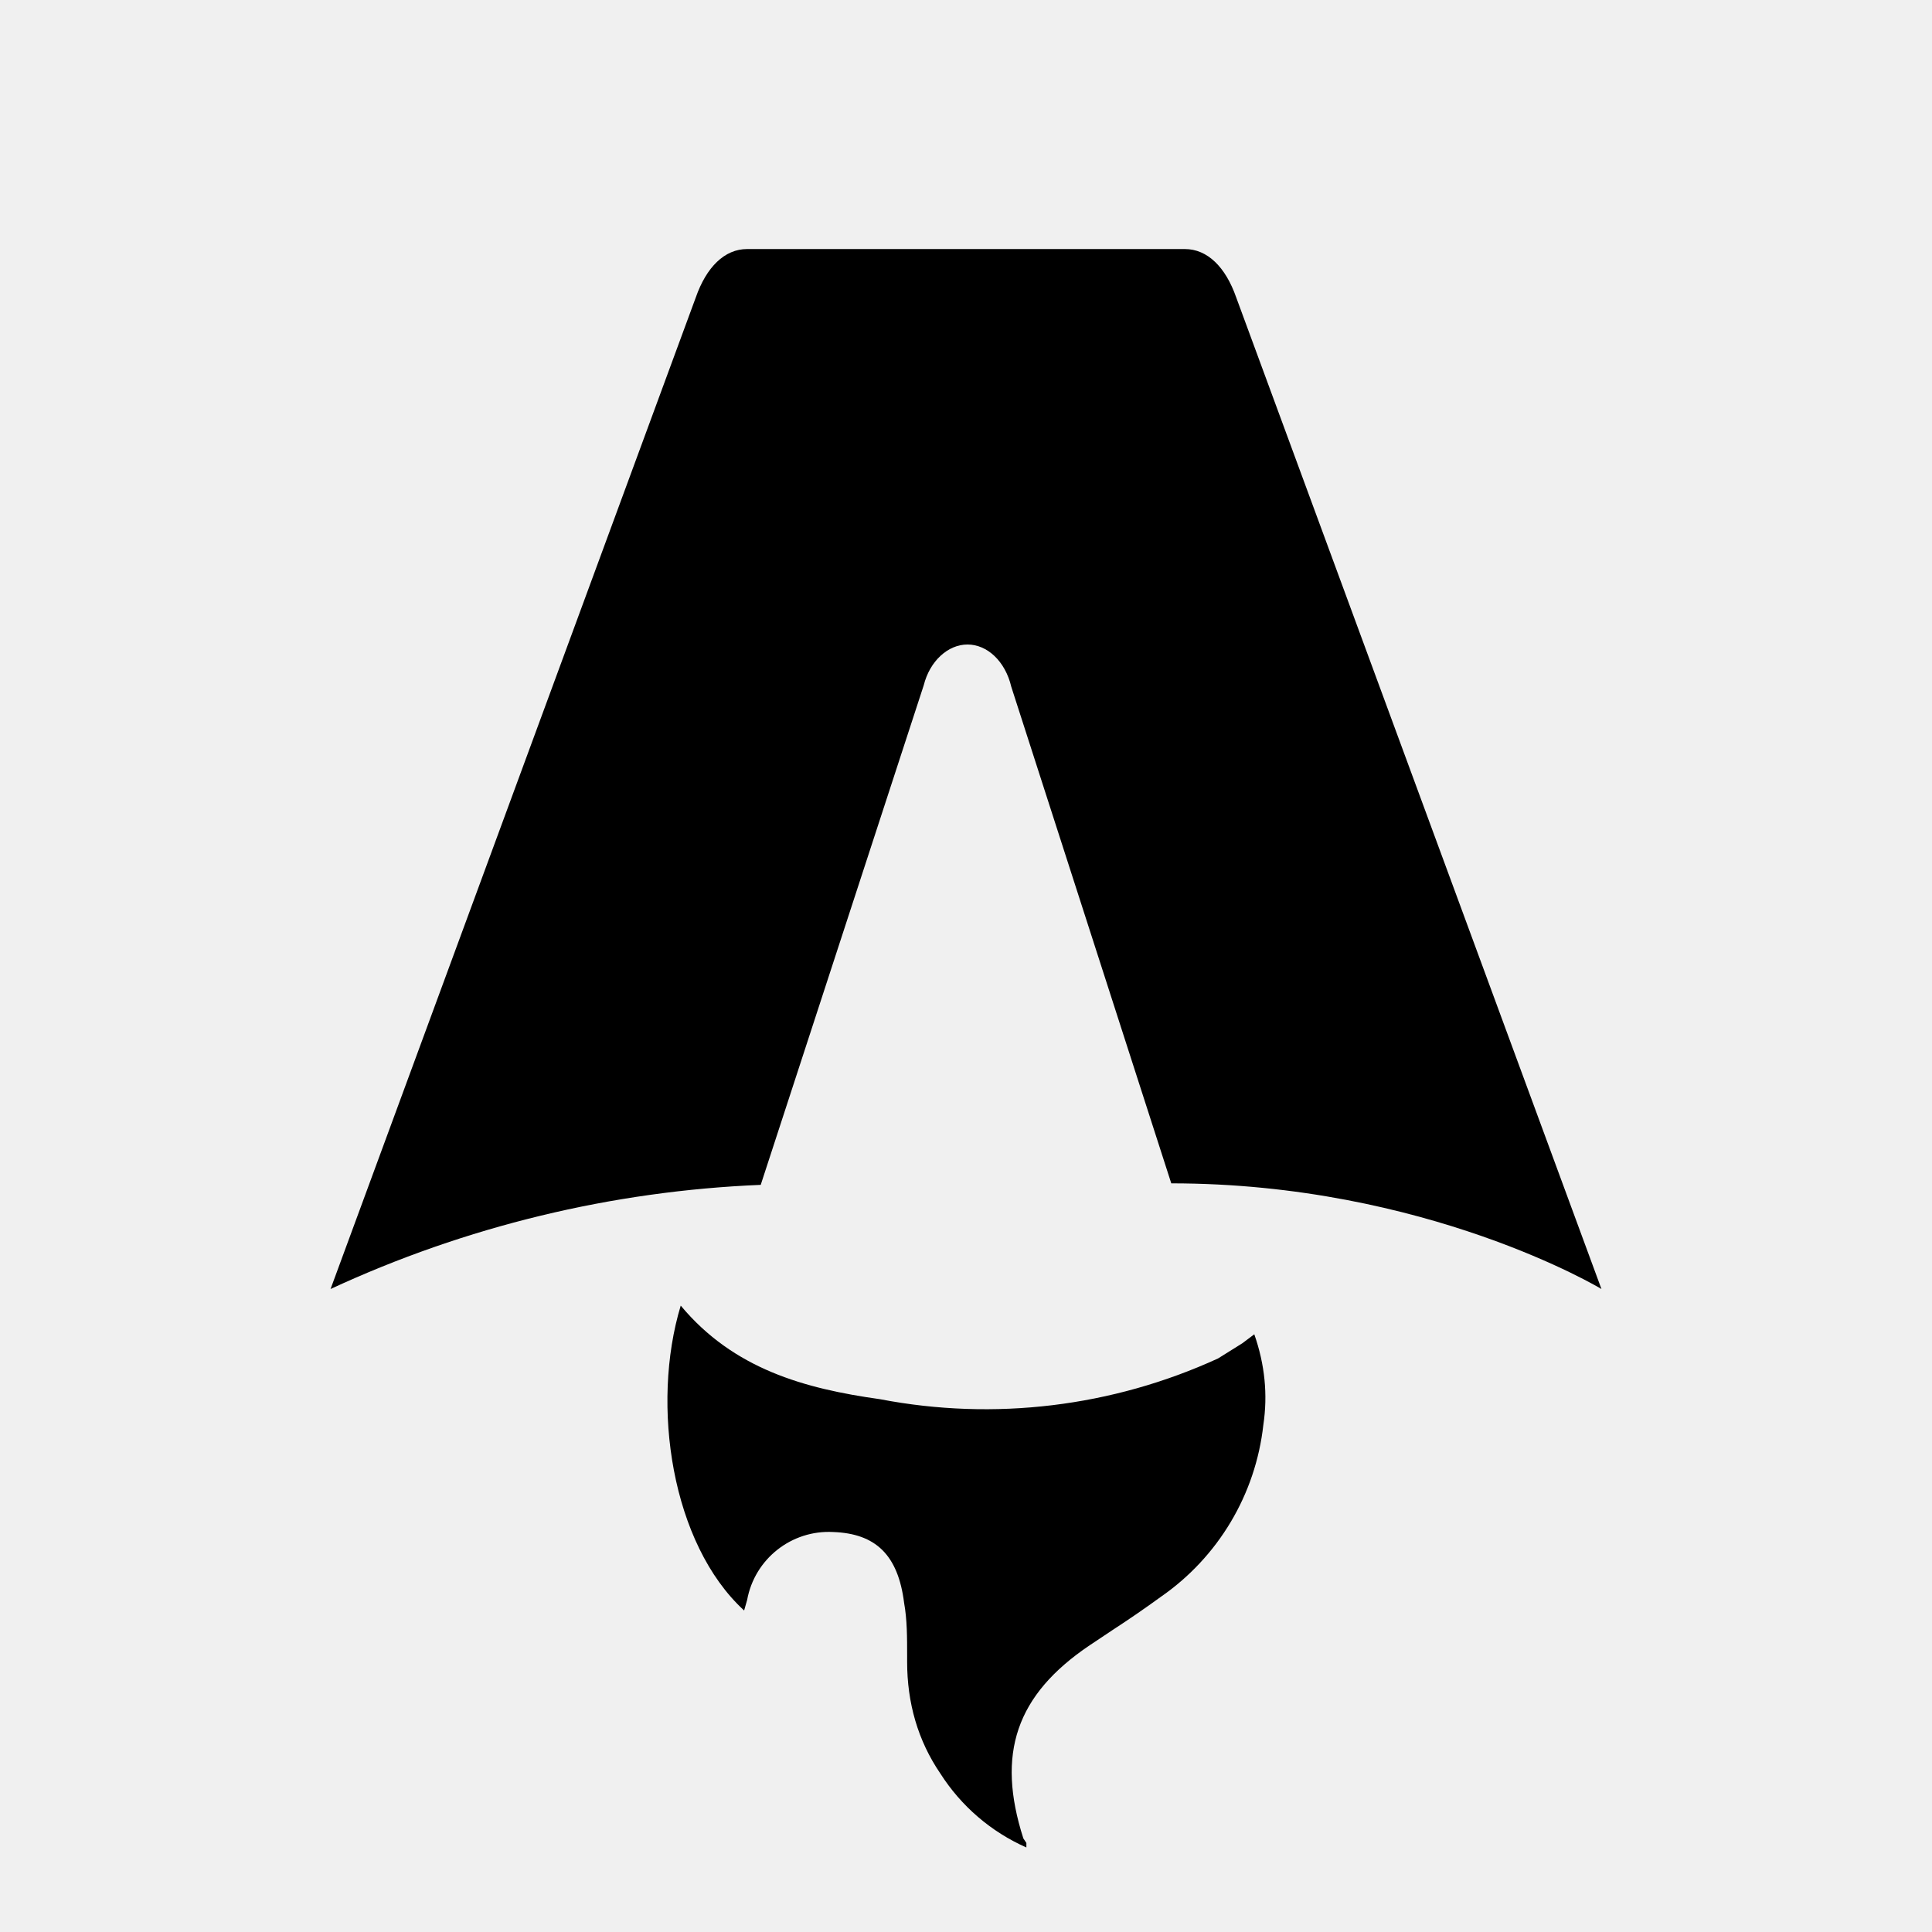
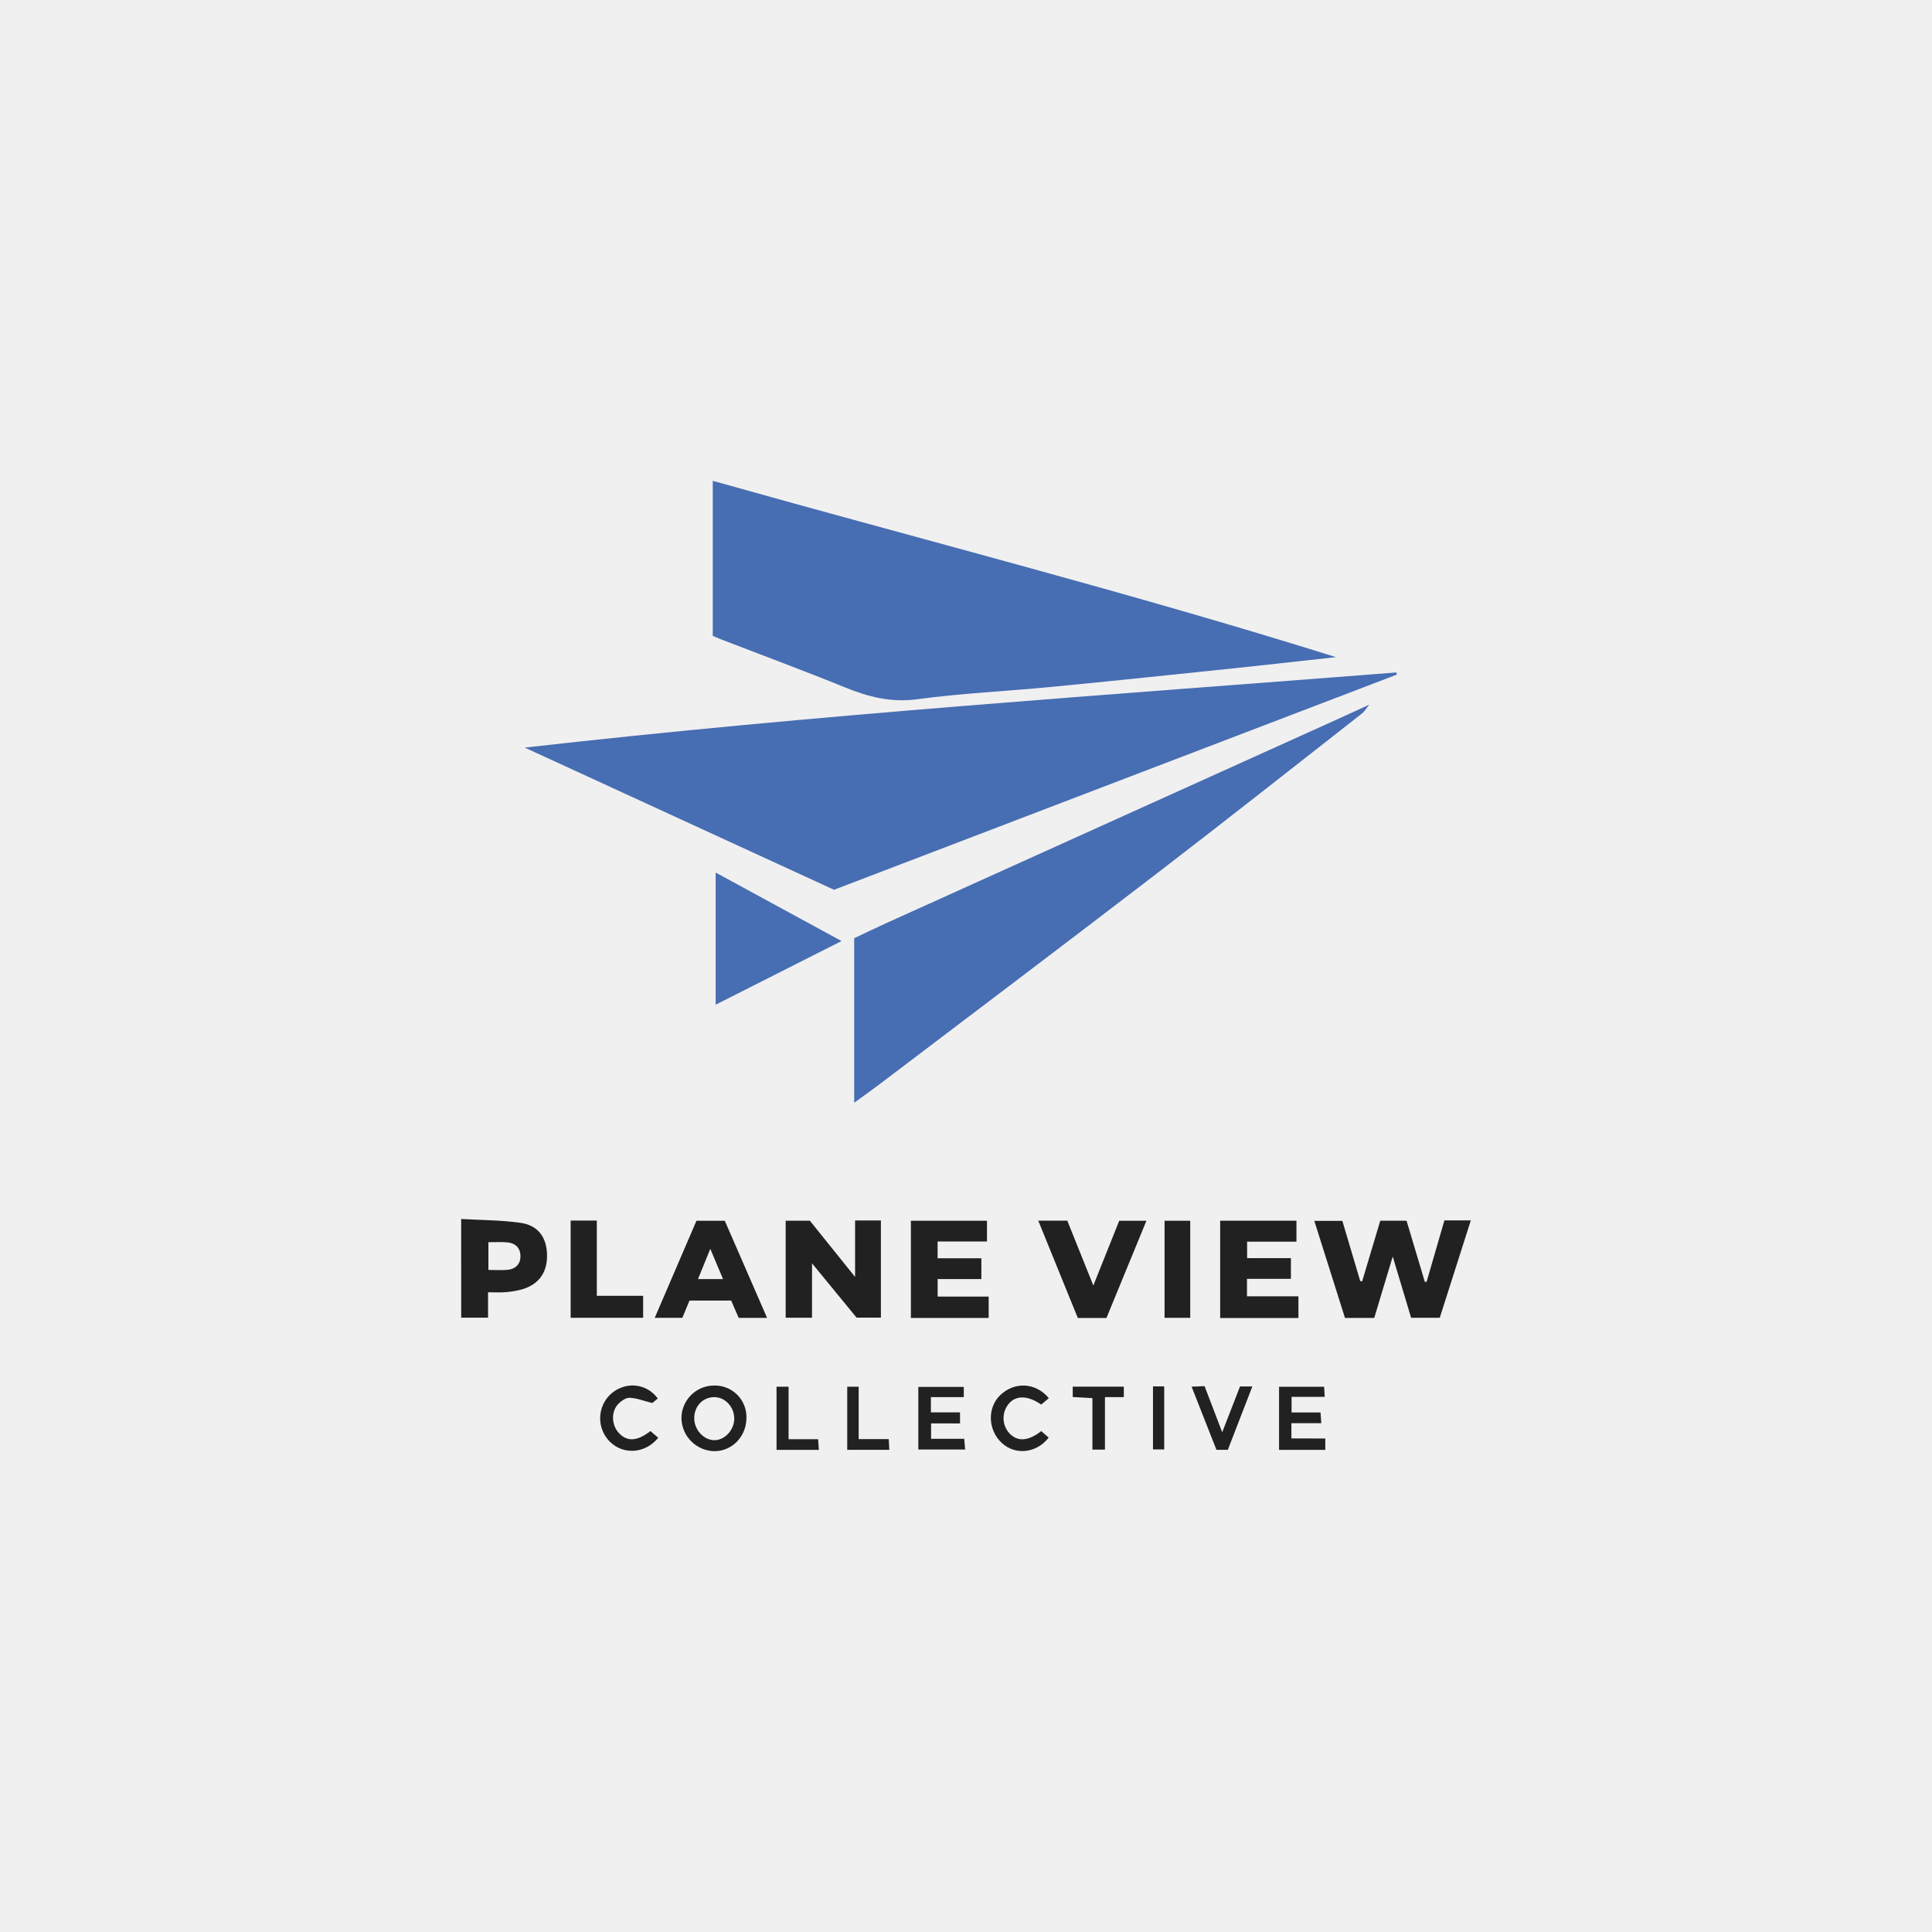
- <svg xmlns="http://www.w3.org/2000/svg" fill="none" viewBox="0 0 128 128">
-   <path d="M50.4 78.5a75.1 75.1 0 0 0-28.5 6.9l24.2-65.7c.7-2 1.9-3.2 3.4-3.2h29c1.5 0 2.7 1.2 3.4 3.2l24.2 65.7s-11.6-7-28.5-7L67 45.5c-.4-1.7-1.6-2.8-2.9-2.8-1.3 0-2.5 1.1-2.9 2.7L50.4 78.5Zm-1.1 28.2Zm-4.2-20.2c-2 6.6-.6 15.8 4.2 20.2a17.5 17.5 0 0 1 .2-.7 5.5 5.5 0 0 1 5.7-4.5c2.8.1 4.3 1.5 4.7 4.7.2 1.1.2 2.3.2 3.5v.4c0 2.7.7 5.2 2.2 7.4a13 13 0 0 0 5.7 4.9v-.3l-.2-.3c-1.8-5.6-.5-9.5 4.4-12.8l1.5-1a73 73 0 0 0 3.2-2.2 16 16 0 0 0 6.8-11.4c.3-2 .1-4-.6-6l-.8.6-1.6 1a37 37 0 0 1-22.4 2.7c-5-.7-9.7-2-13.2-6.2Z" />
-   <style>
-         path { fill: #000; }
-         @media (prefers-color-scheme: dark) {
-             path { fill: #FFF; }
-         }
-     </style>
+ <svg xmlns="http://www.w3.org/2000/svg" id="Layer_1" data-name="Layer 1" viewBox="0 0 1080 1080">
+   <defs>
+     <style>.cls-1{fill:#476db3;}.cls-2{fill:#212121;}</style>
+   </defs>
+   <path class="cls-1" d="M780.82,377.11,466.23,497.39,293.32,417.91c162.5-18.45,325-29.31,487.26-42Z" />
+   <path class="cls-1" d="M398.44,355.45V268.78c116.4,32.8,233.26,62.46,348.37,98.56-18.68,2.05-37.36,4.19-56,6.14-34.44,3.59-68.89,7.2-103.35,10.53-24.86,2.4-49.88,3.51-74.6,6.85-14.62,2-27.34-1.25-40.45-6.59-23-9.35-46.23-17.95-69.36-26.88C401.46,356.8,400,356.11,398.44,355.45Z" />
+   <path class="cls-1" d="M765.33,394c-1.34,1.65-2.42,3.64-4.05,4.91-38.17,29.87-76.21,59.91-114.66,89.41C595.09,527.85,543.23,567,491.5,606.23c-4.36,3.31-8.84,6.46-14,10.19V524.47c6.23-2.94,12.19-5.85,18.23-8.58Q620.42,459.52,745.1,403.2c6.81-3.08,13.59-6.2,20.39-9.3Z" />
+   <path class="cls-2" d="M768.21,736.73H751.85c-5.7-18-11.34-35.92-17.14-54.27h15.67c3.26,10.95,6.63,22.32,10,33.69l1.09.08c3.34-11.17,6.67-22.34,10.11-33.85h14.69l10.22,34.19,1-.07c3.3-11.4,6.61-22.8,9.94-34.3H822.2l-17.37,54.45h-16l-10.29-34.24C774.8,714.76,771.54,725.65,768.21,736.73Z" />
+   <path class="cls-1" d="M470.42,526.05l-70.37,35.59V487.76Z" />
+   <path class="cls-2" d="M478,682.23h14.43v54.34H478.84c-7.72-9.42-15.83-19.3-24.92-30.37v30.43H439.19V682.39h13.54L478,713.82Z" />
+   <path class="cls-2" d="M697.07,714.88v9.76h28.76v12.14H682.08v-54.4h42.64v11.73H697.14v9.2h24.49v11.57Z" />
+   <path class="cls-2" d="M524.15,724.8h28.53v11.94H509.19V682.4h42.54V694h-27.6v9.38h24.46V715H524.15Z" />
+   <path class="cls-2" d="M428.8,736.71H412.93c-1.35-3.12-2.79-6.42-4.2-9.69H385.44c-1.39,3.34-2.72,6.53-4,9.65H366c7.89-18.35,15.56-36.18,23.32-54.24h15.85C412.82,700,420.62,718,428.8,736.71Zm-31.74-38.62c-2.54,6.27-4.67,11.5-6.88,16.93h14Z" />
+   <path class="cls-2" d="M257.8,681.42c11.48.68,22.63.58,33.52,2.21,9.44,1.42,14.08,8,14.45,17.12.41,10-4,16.8-13.31,19.81a45.22,45.22,0,0,1-9.76,1.76c-3.1.29-6.24.06-9.88.06v14.2h-15Zm15.22,13v15.48c3.75,0,7.25.26,10.68-.06,4.78-.45,7.37-3.51,7.24-7.89s-2.87-7.17-7.71-7.49C280,694.23,276.66,694.4,273,694.4Z" />
+   <path class="cls-2" d="M618.51,736.77h-16c-7.29-17.94-14.58-35.89-22.11-54.41h16.23c4.69,11.68,9.43,23.5,14.55,36.24,5-12.58,9.73-24.32,14.47-36.19h15.21Z" />
+   <path class="cls-2" d="M319,682.3h14.62v42.07h25.9v12.28H319Z" />
+   <path class="cls-2" d="M665.35,736.67H651V682.41h14.35Z" />
+   <path class="cls-2" d="M417.27,792.36c.09,10.47-7.86,18.84-17.89,18.86a18.77,18.77,0,0,1-18.44-18.07,18.26,18.26,0,0,1,18.14-18.63A17.63,17.63,0,0,1,417.27,792.36Zm-18-11.35c-6.31,0-11.13,5-11.19,11.58s5.17,12.37,11.15,12.48,11.37-5.89,11.22-12.33S405.27,781,399.27,781Z" />
+   <path class="cls-2" d="M520.48,795.68v8.62H539c.18,2.1.33,3.81.53,6H513.35v-35h25.4V781H520.38v8.51h16.28v6.2Z" />
+   <path class="cls-2" d="M740.84,804.13v6.37H715V775.21h25.19c.1,1.58.2,3.29.34,5.64H722v8.73h16.18c.15,2.12.26,3.7.42,6H721.9v8.5Z" />
+   <path class="cls-2" d="M582.06,800l4.17,3.63c-6.81,8.75-18.57,10-26.13,3.08-7.86-7.21-8.34-19.69-1-26.78,8-7.71,19.88-7.18,27.2,1.66-1.43,1.2-2.88,2.41-4.26,3.58-7.46-5.18-14.06-5.28-18.14-.47a12.59,12.59,0,0,0,.31,16.48C568.75,806,574.71,805.75,582.06,800Z" />
+   <path class="cls-2" d="M367.72,781.78l-3.09,2.52c-4.78-1.19-8.74-2.81-12.75-2.93-2.19-.06-4.95,2-6.58,3.81-3.88,4.41-3.29,11.79.76,16,4.6,4.84,10.11,4.53,17.54-1.2l4.37,3.74c-7.19,8.84-19.4,9.74-27,2.24a18.46,18.46,0,0,1,.53-26.76C349.54,772.11,361.32,773.07,367.72,781.78Z" />
+   <path class="cls-2" d="M686.37,810.45H680c-4.5-11.44-9-22.94-13.88-35.28l7.24-.32,9.87,25.8,9.94-25.6h6.9Z" />
+   <path class="cls-2" d="M628.22,775.15V781H617.67v29.34h-7V781.57l-11-.62v-5.8Z" />
+   <path class="cls-2" d="M457.74,810.5H434.09V775.19h6.73v29.33h16.52C457.49,806.69,457.59,808.29,457.74,810.5Z" />
+   <path class="cls-2" d="M473.61,775.18H480v29.28h16.82c.11,2.18.2,3.89.31,6H473.61Z" />
+   <path class="cls-2" d="M644.52,775h6.29v35.24h-6.29Z" />
+   <path class="cls-1" d="M765.49,393.9v.27l-.17-.17Z" />
</svg>
